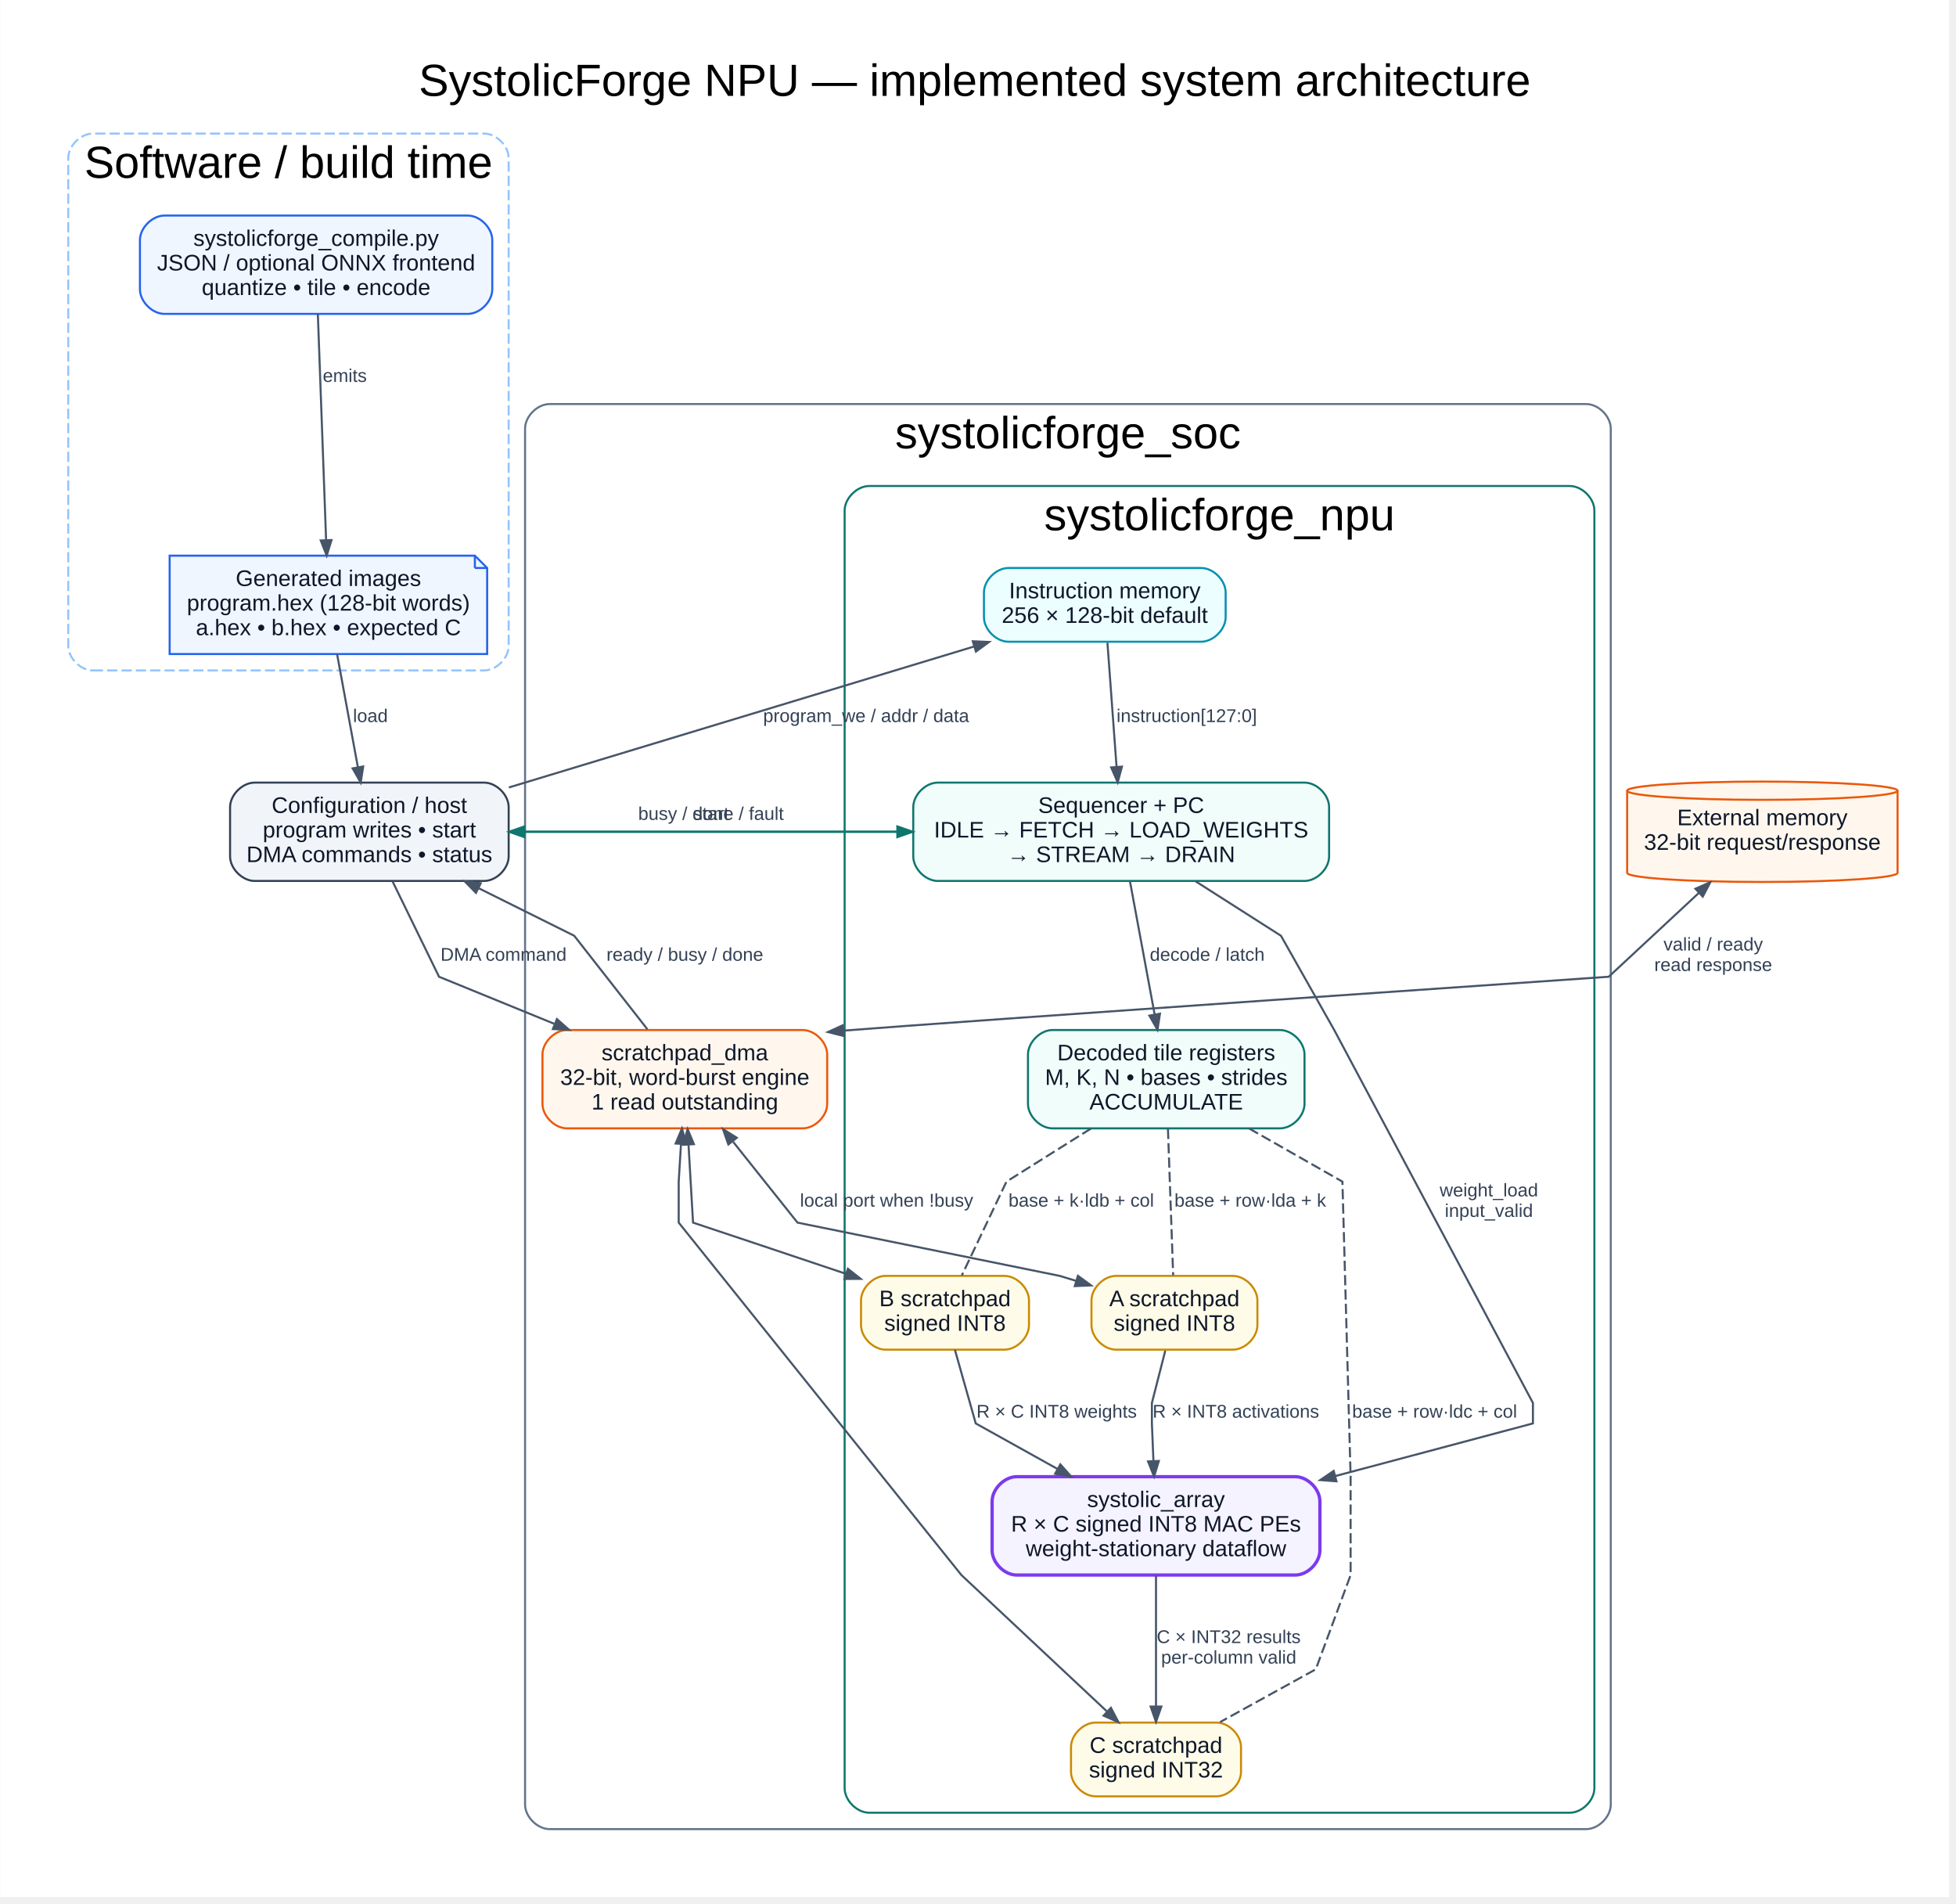
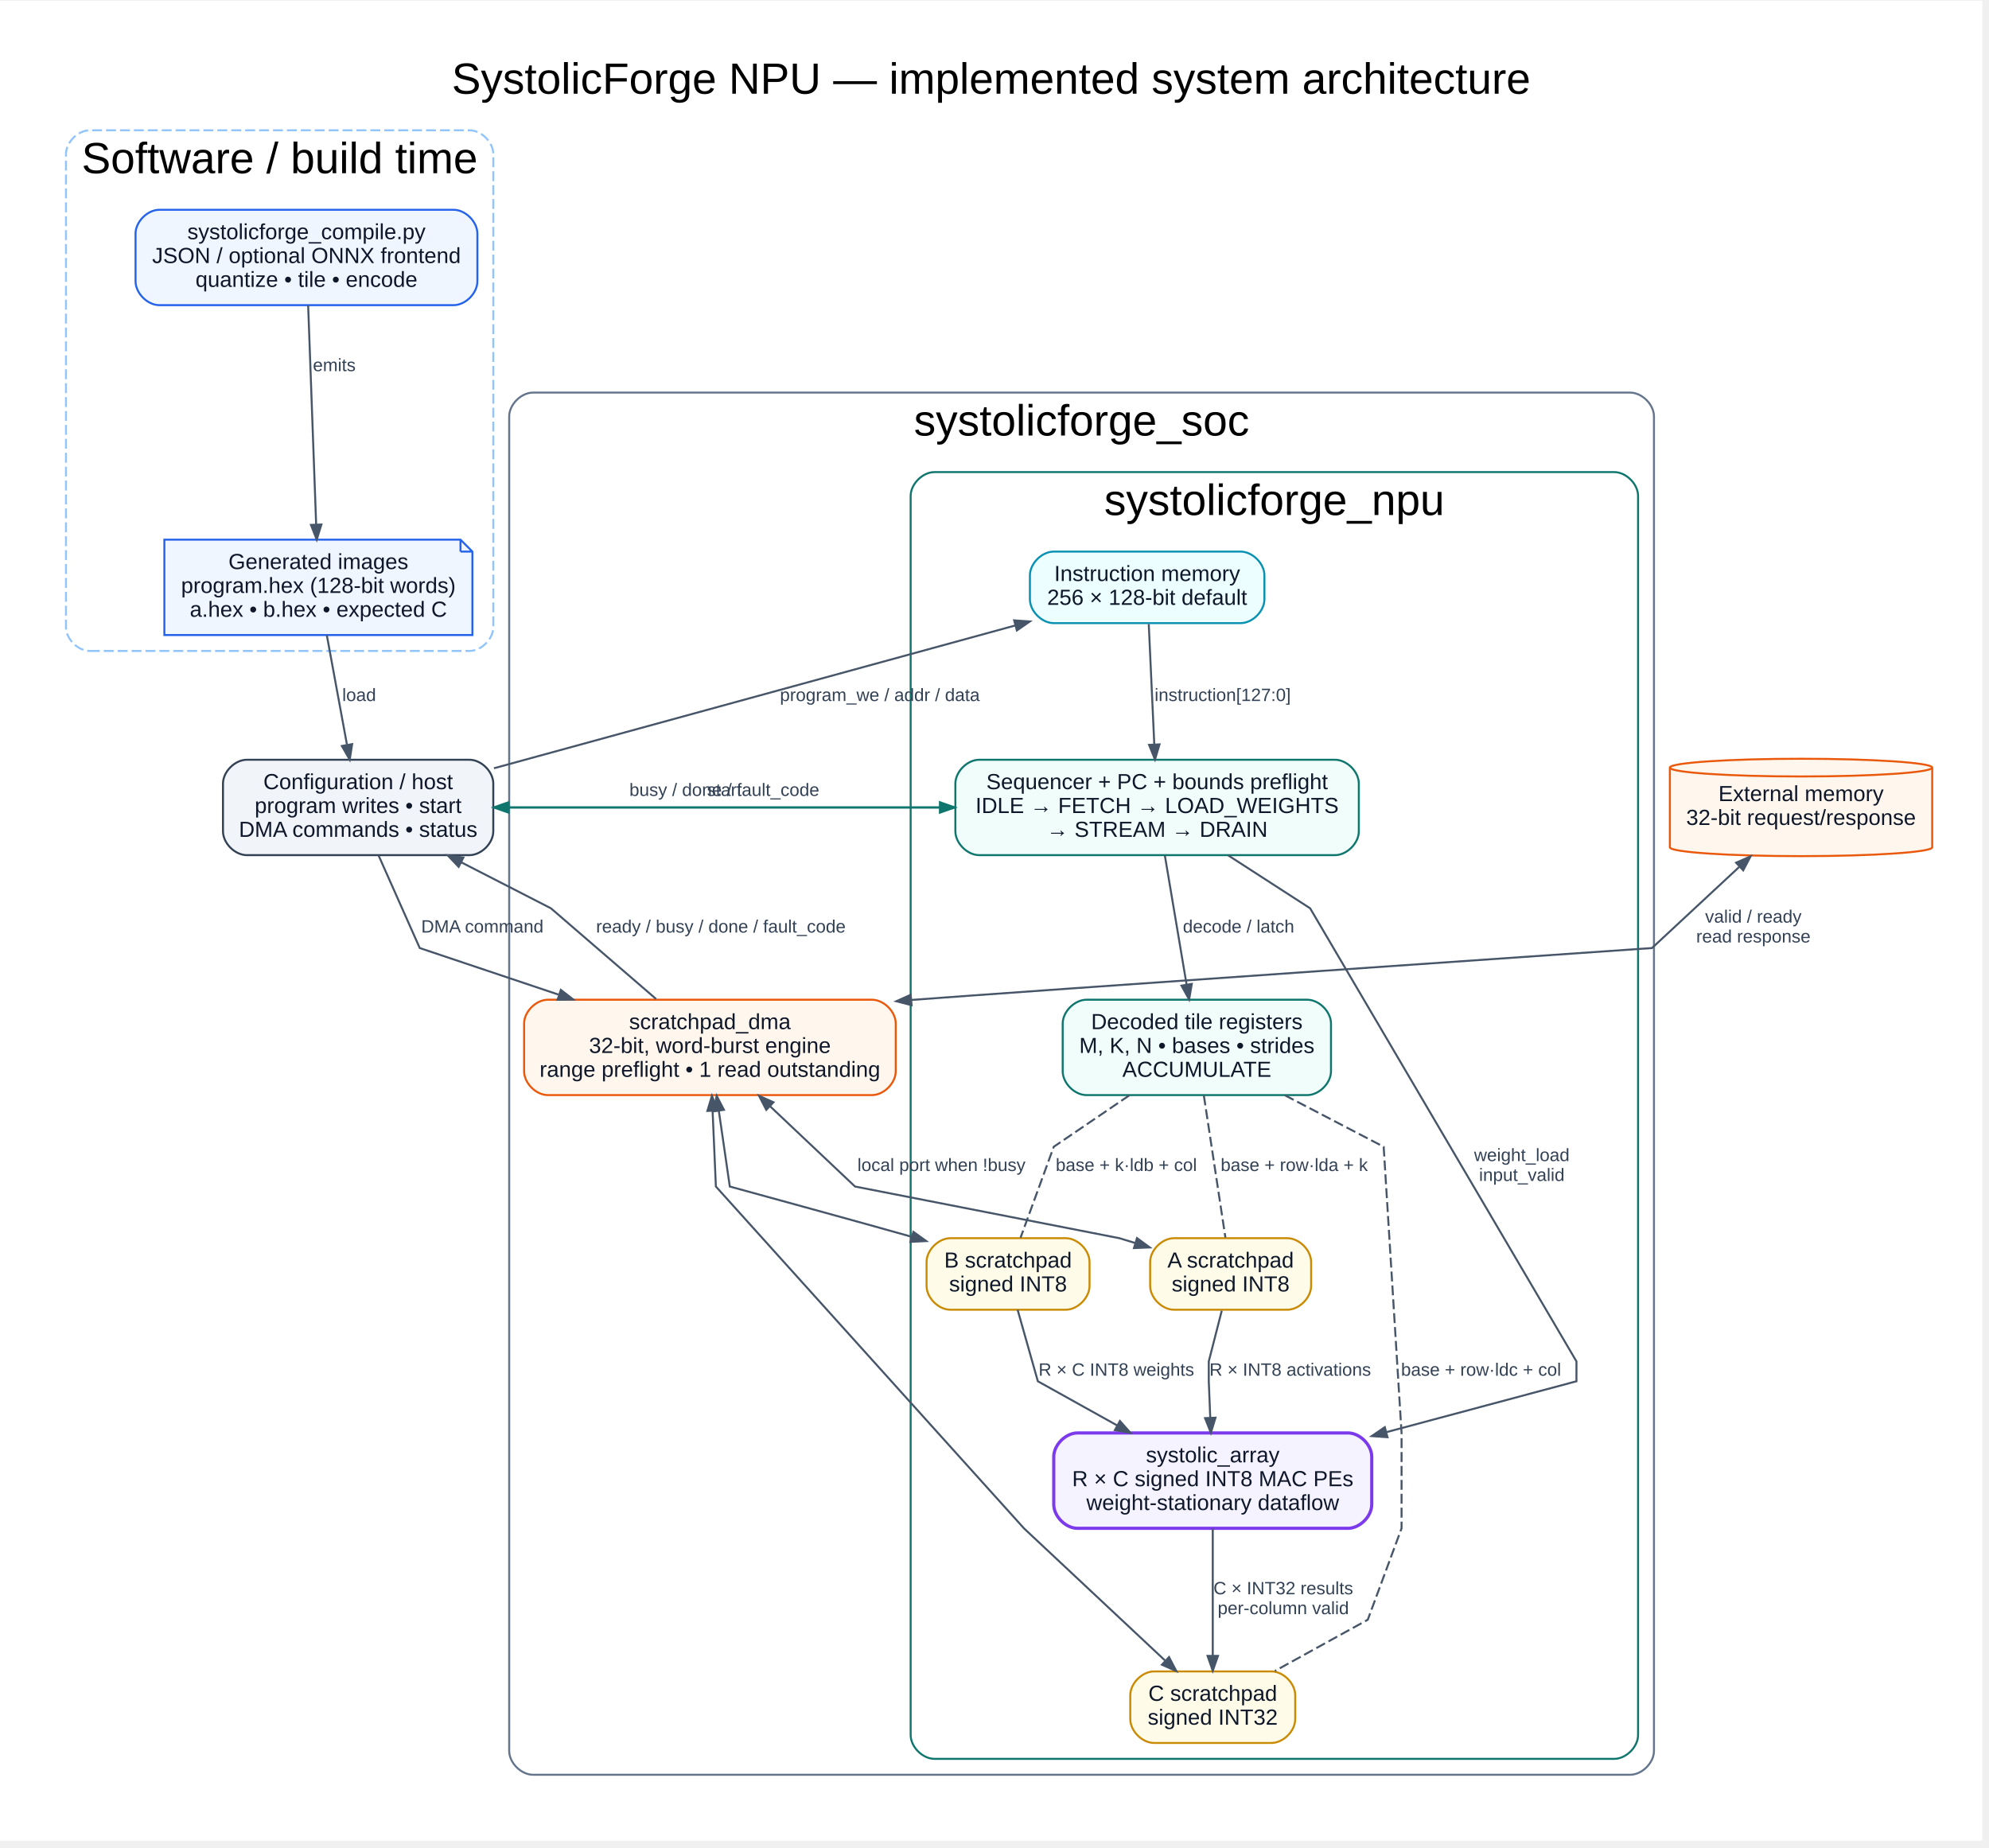
- <svg xmlns="http://www.w3.org/2000/svg" width="592pt" height="576pt" viewBox="0.00 0.00 591.86 576.00">
+ <svg xmlns="http://www.w3.org/2000/svg" width="620pt" height="576pt" viewBox="0.00 0.00 620.48 576.00">
  <g id="graph0" class="graph" transform="scale(0.62 0.62) rotate(0) translate(25.2 900.7)">
-     <polygon fill="white" stroke="transparent" points="-25.2,25.2 -25.2,-900.7 926.2,-900.7 926.2,25.2 -25.2,25.2" />
-     <text text-anchor="middle" x="450.5" y="-853.9" font-family="Arial" font-size="22.00">SystolicForge NPU — implemented system architecture</text>
+     <polygon fill="white" stroke="transparent" points="-25.2,25.2 -25.2,-900.7 972.2,-900.7 972.2,25.2 -25.2,25.2" />
+     <text text-anchor="middle" x="473.5" y="-853.9" font-family="Arial" font-size="22.00">SystolicForge NPU — implemented system architecture</text>
    <g id="clust1" class="cluster">
      <path fill="white" stroke="#93c5fd" stroke-dasharray="5,2" d="M20,-573.5C20,-573.5 211,-573.5 211,-573.5 217,-573.5 223,-579.5 223,-585.5 223,-585.5 223,-823.5 223,-823.5 223,-829.5 217,-835.5 211,-835.5 211,-835.5 20,-835.5 20,-835.5 14,-835.5 8,-829.5 8,-823.5 8,-823.5 8,-585.5 8,-585.5 8,-579.5 14,-573.5 20,-573.5" />
      <text text-anchor="middle" x="115.5" y="-813.9" font-family="Arial" font-size="22.00">Software / build time</text>
    </g>
    <g id="clust2" class="cluster">
-       <path fill="white" stroke="#64748b" d="M243,-8C243,-8 749,-8 749,-8 755,-8 761,-14 761,-20 761,-20 761,-691.5 761,-691.5 761,-697.5 755,-703.5 749,-703.5 749,-703.5 243,-703.5 243,-703.5 237,-703.5 231,-697.5 231,-691.5 231,-691.5 231,-20 231,-20 231,-14 237,-8 243,-8" />
-       <text text-anchor="middle" x="496" y="-681.9" font-family="Arial" font-size="22.00">systolicforge_soc</text>
+       <path fill="white" stroke="#64748b" d="M243,-8C243,-8 795,-8 795,-8 801,-8 807,-14 807,-20 807,-20 807,-691.5 807,-691.5 807,-697.5 801,-703.5 795,-703.5 795,-703.5 243,-703.5 243,-703.5 237,-703.5 231,-697.5 231,-691.5 231,-691.5 231,-20 231,-20 231,-14 237,-8 243,-8" />
+       <text text-anchor="middle" x="519" y="-681.9" font-family="Arial" font-size="22.00">systolicforge_soc</text>
    </g>
    <g id="clust3" class="cluster">
-       <path fill="white" stroke="#0f766e" d="M399,-16C399,-16 741,-16 741,-16 747,-16 753,-22 753,-28 753,-28 753,-651.5 753,-651.5 753,-657.5 747,-663.5 741,-663.5 741,-663.5 399,-663.5 399,-663.5 393,-663.5 387,-657.5 387,-651.5 387,-651.5 387,-28 387,-28 387,-22 393,-16 399,-16" />
-       <text text-anchor="middle" x="570" y="-641.9" font-family="Arial" font-size="22.00">systolicforge_npu</text>
+       <path fill="white" stroke="#0f766e" d="M445,-16C445,-16 787,-16 787,-16 793,-16 799,-22 799,-28 799,-28 799,-651.5 799,-651.5 799,-657.5 793,-663.5 787,-663.5 787,-663.5 445,-663.5 445,-663.5 439,-663.5 433,-657.5 433,-651.5 433,-651.5 433,-28 433,-28 433,-22 439,-16 445,-16" />
+       <text text-anchor="middle" x="616" y="-641.9" font-family="Arial" font-size="22.00">systolicforge_npu</text>
    </g>
    <g id="node1" class="node">
      <path fill="#eff6ff" stroke="#2563eb" d="M203,-795.5C203,-795.5 55,-795.5 55,-795.5 49,-795.5 43,-789.5 43,-783.5 43,-783.5 43,-759.5 43,-759.5 43,-753.5 49,-747.5 55,-747.5 55,-747.5 203,-747.5 203,-747.5 209,-747.5 215,-753.5 215,-759.5 215,-759.5 215,-783.5 215,-783.5 215,-789.5 209,-795.5 203,-795.5" />
      <text text-anchor="middle" x="129" y="-780.7" font-family="Arial" font-size="11.00" fill="#0f172a">systolicforge_compile.py</text>
      <text text-anchor="middle" x="129" y="-768.7" font-family="Arial" font-size="11.00" fill="#0f172a">JSON / optional ONNX frontend</text>
      <text text-anchor="middle" x="129" y="-756.7" font-family="Arial" font-size="11.00" fill="#0f172a">quantize • tile • encode</text>
    </g>
    <g id="node2" class="node">
      <polygon fill="#eff6ff" stroke="#2563eb" points="206.5,-629.5 57.5,-629.5 57.5,-581.5 212.5,-581.5 212.5,-623.5 206.5,-629.5" />
      <polyline fill="none" stroke="#2563eb" points="206.5,-629.5 206.5,-623.5 " />
      <polyline fill="none" stroke="#2563eb" points="212.5,-623.5 206.5,-623.5 " />
      <text text-anchor="middle" x="135" y="-614.7" font-family="Arial" font-size="11.00" fill="#0f172a">Generated images</text>
      <text text-anchor="middle" x="135" y="-602.7" font-family="Arial" font-size="11.00" fill="#0f172a">program.hex (128-bit words)</text>
      <text text-anchor="middle" x="135" y="-590.7" font-family="Arial" font-size="11.00" fill="#0f172a">a.hex • b.hex • expected C</text>
    </g>
    <g id="edge1" class="edge">
      <path fill="none" stroke="#475569" d="M129.85,-747.35C130.9,-718.54 132.7,-669.23 133.87,-637.26" />
      <polygon fill="#475569" stroke="#475569" points="136.51,-637.12 134.16,-629.53 131.26,-636.93 136.51,-637.12" />
      <text text-anchor="middle" x="143" y="-714.3" font-family="Arial" font-size="9.00" fill="#334155">emits</text>
    </g>
    <g id="node11" class="node">
      <path fill="#f1f5f9" stroke="#334155" d="M211,-518.75C211,-518.75 99,-518.75 99,-518.75 93,-518.75 87,-512.75 87,-506.75 87,-506.75 87,-482.75 87,-482.75 87,-476.75 93,-470.75 99,-470.75 99,-470.75 211,-470.75 211,-470.75 217,-470.75 223,-476.75 223,-482.75 223,-482.75 223,-506.75 223,-506.75 223,-512.75 217,-518.75 211,-518.75" />
      <text text-anchor="middle" x="155" y="-503.95" font-family="Arial" font-size="11.00" fill="#0f172a">Configuration / host</text>
      <text text-anchor="middle" x="155" y="-491.95" font-family="Arial" font-size="11.00" fill="#0f172a">program writes • start</text>
      <text text-anchor="middle" x="155" y="-479.95" font-family="Arial" font-size="11.00" fill="#0f172a">DMA commands • status</text>
    </g>
    <g id="edge11" class="edge">
      <path fill="none" stroke="#475569" d="M139.24,-581.44C142.18,-565.43 146.14,-543.94 149.35,-526.48" />
      <polygon fill="#475569" stroke="#475569" points="151.99,-526.63 150.76,-518.78 146.83,-525.68 151.99,-526.63" />
      <text text-anchor="middle" x="155.5" y="-548.3" font-family="Arial" font-size="9.00" fill="#334155">load</text>
    </g>
    <g id="node3" class="node">
-       <path fill="#fff7ed" stroke="#ea580c" d="M366.5,-398C366.5,-398 251.5,-398 251.5,-398 245.5,-398 239.5,-392 239.5,-386 239.5,-386 239.5,-362 239.5,-362 239.5,-356 245.5,-350 251.5,-350 251.5,-350 366.5,-350 366.5,-350 372.5,-350 378.5,-356 378.5,-362 378.5,-362 378.5,-386 378.5,-386 378.5,-392 372.5,-398 366.5,-398" />
-       <text text-anchor="middle" x="309" y="-383.2" font-family="Arial" font-size="11.00" fill="#0f172a">scratchpad_dma</text>
-       <text text-anchor="middle" x="309" y="-371.2" font-family="Arial" font-size="11.00" fill="#0f172a">32-bit, word-burst engine</text>
-       <text text-anchor="middle" x="309" y="-359.2" font-family="Arial" font-size="11.00" fill="#0f172a">1 read outstanding</text>
+       <path fill="#fff7ed" stroke="#ea580c" d="M413.5,-398C413.5,-398 250.5,-398 250.5,-398 244.5,-398 238.5,-392 238.5,-386 238.5,-386 238.5,-362 238.5,-362 238.5,-356 244.5,-350 250.5,-350 250.5,-350 413.5,-350 413.5,-350 419.5,-350 425.5,-356 425.5,-362 425.5,-362 425.5,-386 425.5,-386 425.5,-392 419.5,-398 413.5,-398" />
+       <text text-anchor="middle" x="332" y="-383.2" font-family="Arial" font-size="11.00" fill="#0f172a">scratchpad_dma</text>
+       <text text-anchor="middle" x="332" y="-371.2" font-family="Arial" font-size="11.00" fill="#0f172a">32-bit, word-burst engine</text>
+       <text text-anchor="middle" x="332" y="-359.2" font-family="Arial" font-size="11.00" fill="#0f172a">range preflight • 1 read outstanding</text>
    </g>
    <g id="node7" class="node">
-       <path fill="#fefce8" stroke="#ca8a04" d="M576.5,-278C576.5,-278 519.5,-278 519.5,-278 513.5,-278 507.5,-272 507.5,-266 507.5,-266 507.5,-254 507.5,-254 507.5,-248 513.5,-242 519.5,-242 519.5,-242 576.5,-242 576.5,-242 582.5,-242 588.5,-248 588.5,-254 588.5,-254 588.5,-266 588.5,-266 588.5,-272 582.5,-278 576.5,-278" />
-       <text text-anchor="middle" x="548" y="-263.2" font-family="Arial" font-size="11.00" fill="#0f172a">A scratchpad</text>
-       <text text-anchor="middle" x="548" y="-251.2" font-family="Arial" font-size="11.00" fill="#0f172a">signed INT8</text>
+       <path fill="#fefce8" stroke="#ca8a04" d="M622.5,-278C622.5,-278 565.5,-278 565.5,-278 559.5,-278 553.5,-272 553.5,-266 553.5,-266 553.5,-254 553.5,-254 553.5,-248 559.5,-242 565.5,-242 565.5,-242 622.5,-242 622.5,-242 628.5,-242 634.5,-248 634.5,-254 634.5,-254 634.5,-266 634.5,-266 634.5,-272 628.5,-278 622.5,-278" />
+       <text text-anchor="middle" x="594" y="-263.2" font-family="Arial" font-size="11.00" fill="#0f172a">A scratchpad</text>
+       <text text-anchor="middle" x="594" y="-251.2" font-family="Arial" font-size="11.00" fill="#0f172a">signed INT8</text>
    </g>
    <g id="edge18" class="edge">
-       <path fill="none" stroke="#475569" d="M332.59,-343.4C347.51,-324.68 364,-304 364,-304 364,-304 492,-278 492,-278 492,-278 495.13,-277.05 499.9,-275.6" />
-       <polygon fill="#475569" stroke="#475569" points="330.24,-342.14 327.62,-349.64 334.35,-345.41 330.24,-342.14" />
-       <polygon fill="#475569" stroke="#475569" points="500.89,-278.05 507.3,-273.35 499.36,-273.02 500.89,-278.05" />
-       <text text-anchor="middle" x="407.5" y="-311.8" font-family="Arial" font-size="9.00" fill="#334155">local port when !busy</text>
+       <path fill="none" stroke="#475569" d="M362.28,-344.37C382.35,-325.41 405,-304 405,-304 405,-304 538,-278 538,-278 538,-278 541.13,-277.05 545.9,-275.6" />
+       <polygon fill="#475569" stroke="#475569" points="360.36,-342.58 356.71,-349.64 363.97,-346.4 360.36,-342.58" />
+       <polygon fill="#475569" stroke="#475569" points="546.89,-278.05 553.3,-273.35 545.36,-273.02 546.89,-278.05" />
+       <text text-anchor="middle" x="448.5" y="-311.8" font-family="Arial" font-size="9.00" fill="#334155">local port when !busy</text>
    </g>
    <g id="node8" class="node">
-       <path fill="#fefce8" stroke="#ca8a04" d="M465,-278C465,-278 407,-278 407,-278 401,-278 395,-272 395,-266 395,-266 395,-254 395,-254 395,-248 401,-242 407,-242 407,-242 465,-242 465,-242 471,-242 477,-248 477,-254 477,-254 477,-266 477,-266 477,-272 471,-278 465,-278" />
-       <text text-anchor="middle" x="436" y="-263.2" font-family="Arial" font-size="11.00" fill="#0f172a">B scratchpad</text>
-       <text text-anchor="middle" x="436" y="-251.2" font-family="Arial" font-size="11.00" fill="#0f172a">signed INT8</text>
+       <path fill="#fefce8" stroke="#ca8a04" d="M511,-278C511,-278 453,-278 453,-278 447,-278 441,-272 441,-266 441,-266 441,-254 441,-254 441,-248 447,-242 453,-242 453,-242 511,-242 511,-242 517,-242 523,-248 523,-254 523,-254 523,-266 523,-266 523,-272 517,-278 511,-278" />
+       <text text-anchor="middle" x="482" y="-263.2" font-family="Arial" font-size="11.00" fill="#0f172a">B scratchpad</text>
+       <text text-anchor="middle" x="482" y="-251.2" font-family="Arial" font-size="11.00" fill="#0f172a">signed INT8</text>
    </g>
    <g id="edge19" class="edge">
-       <path fill="none" stroke="#475569" d="M310.8,-341.93C311.86,-323.62 313,-304 313,-304 313,-304 367.51,-285.83 387.63,-279.02" />
-       <polygon fill="#475569" stroke="#475569" points="308.17,-342 310.35,-349.64 313.41,-342.3 308.17,-342" />
-       <polygon fill="#475569" stroke="#475569" points="388.59,-281.47 394.84,-276.55 386.89,-276.5 388.59,-281.47" />
+       <path fill="none" stroke="#475569" d="M336.5,-341.93C339.16,-323.62 342,-304 342,-304 342,-304 410.26,-285.32 433.39,-278.74" />
+       <polygon fill="#475569" stroke="#475569" points="333.86,-341.84 335.39,-349.64 339.06,-342.59 333.86,-341.84" />
+       <polygon fill="#475569" stroke="#475569" points="434.38,-281.19 440.84,-276.55 432.9,-276.15 434.38,-281.19" />
    </g>
    <g id="node9" class="node">
-       <path fill="#fefce8" stroke="#ca8a04" d="M568.5,-60C568.5,-60 509.5,-60 509.5,-60 503.5,-60 497.5,-54 497.5,-48 497.5,-48 497.5,-36 497.5,-36 497.5,-30 503.5,-24 509.5,-24 509.5,-24 568.5,-24 568.5,-24 574.5,-24 580.5,-30 580.5,-36 580.5,-36 580.5,-48 580.5,-48 580.5,-54 574.5,-60 568.5,-60" />
-       <text text-anchor="middle" x="539" y="-45.2" font-family="Arial" font-size="11.00" fill="#0f172a">C scratchpad</text>
-       <text text-anchor="middle" x="539" y="-33.2" font-family="Arial" font-size="11.00" fill="#0f172a">signed INT32</text>
+       <path fill="#fefce8" stroke="#ca8a04" d="M614.5,-60C614.5,-60 555.5,-60 555.5,-60 549.5,-60 543.5,-54 543.5,-48 543.5,-48 543.5,-36 543.5,-36 543.5,-30 549.5,-24 555.5,-24 555.5,-24 614.5,-24 614.5,-24 620.5,-24 626.5,-30 626.5,-36 626.5,-36 626.5,-48 626.5,-48 626.5,-54 620.5,-60 614.5,-60" />
+       <text text-anchor="middle" x="585" y="-45.2" font-family="Arial" font-size="11.00" fill="#0f172a">C scratchpad</text>
+       <text text-anchor="middle" x="585" y="-33.2" font-family="Arial" font-size="11.00" fill="#0f172a">signed INT32</text>
    </g>
    <g id="edge20" class="edge">
-       <path fill="none" stroke="#475569" d="M307.12,-342.24C306.51,-332.4 306,-324 306,-324 306,-324 306,-304 306,-304 306,-304 444,-132 444,-132 444,-132 486.78,-91.93 514.92,-65.56" />
-       <polygon fill="#475569" stroke="#475569" points="304.51,-342.61 307.59,-349.93 309.75,-342.29 304.51,-342.61" />
-       <polygon fill="#475569" stroke="#475569" points="517,-67.2 520.68,-60.16 513.42,-63.37 517,-67.2" />
+       <path fill="none" stroke="#475569" d="M333.35,-341.93C334.15,-323.62 335,-304 335,-304 335,-304 490,-132 490,-132 490,-132 532.78,-91.93 560.92,-65.56" />
+       <polygon fill="#475569" stroke="#475569" points="330.72,-342.03 333.02,-349.64 335.96,-342.26 330.72,-342.03" />
+       <polygon fill="#475569" stroke="#475569" points="563,-67.2 566.68,-60.16 559.42,-63.37 563,-67.2" />
    </g>
    <g id="edge16" class="edge">
-       <path fill="none" stroke="#475569" d="M290.72,-398.36C275.05,-418.38 255,-444 255,-444 255,-444 232.11,-455.39 208.23,-467.27" />
-       <polygon fill="#475569" stroke="#475569" points="207.03,-464.93 201.49,-470.62 209.37,-469.63 207.03,-464.93" />
-       <text text-anchor="middle" x="309" y="-431.8" font-family="Arial" font-size="9.00" fill="#334155">ready / busy / done</text>
+       <path fill="none" stroke="#475569" d="M304.92,-398.36C281.71,-418.38 252,-444 252,-444 252,-444 229.98,-455.29 206.93,-467.12" />
+       <polygon fill="#475569" stroke="#475569" points="205.57,-464.86 200.09,-470.62 207.96,-469.54 205.57,-464.86" />
+       <text text-anchor="middle" x="337.5" y="-431.8" font-family="Arial" font-size="9.00" fill="#334155">ready / busy / done / fault_code</text>
    </g>
    <g id="node4" class="node">
-       <path fill="#ecfeff" stroke="#0891b2" d="M561,-623.5C561,-623.5 467,-623.5 467,-623.5 461,-623.5 455,-617.5 455,-611.5 455,-611.5 455,-599.5 455,-599.5 455,-593.5 461,-587.5 467,-587.5 467,-587.5 561,-587.5 561,-587.5 567,-587.5 573,-593.5 573,-599.5 573,-599.5 573,-611.5 573,-611.5 573,-617.5 567,-623.5 561,-623.5" />
-       <text text-anchor="middle" x="514" y="-608.7" font-family="Arial" font-size="11.00" fill="#0f172a">Instruction memory</text>
-       <text text-anchor="middle" x="514" y="-596.7" font-family="Arial" font-size="11.00" fill="#0f172a">256 × 128-bit default</text>
+       <path fill="#ecfeff" stroke="#0891b2" d="M599,-623.5C599,-623.5 505,-623.5 505,-623.5 499,-623.5 493,-617.5 493,-611.5 493,-611.5 493,-599.5 493,-599.5 493,-593.5 499,-587.5 505,-587.5 505,-587.5 599,-587.5 599,-587.5 605,-587.5 611,-593.5 611,-599.5 611,-599.5 611,-611.5 611,-611.5 611,-617.5 605,-623.5 599,-623.5" />
+       <text text-anchor="middle" x="552" y="-608.7" font-family="Arial" font-size="11.00" fill="#0f172a">Instruction memory</text>
+       <text text-anchor="middle" x="552" y="-596.7" font-family="Arial" font-size="11.00" fill="#0f172a">256 × 128-bit default</text>
    </g>
    <g id="node5" class="node">
-       <path fill="#f0fdfa" stroke="#0f766e" d="M611.5,-518.75C611.5,-518.75 432.5,-518.75 432.5,-518.75 426.5,-518.75 420.5,-512.75 420.5,-506.75 420.5,-506.75 420.5,-482.75 420.5,-482.75 420.5,-476.75 426.5,-470.75 432.5,-470.75 432.5,-470.75 611.5,-470.75 611.5,-470.75 617.5,-470.75 623.5,-476.75 623.5,-482.75 623.5,-482.75 623.5,-506.75 623.5,-506.75 623.5,-512.75 617.5,-518.75 611.5,-518.75" />
-       <text text-anchor="middle" x="522" y="-503.95" font-family="Arial" font-size="11.00" fill="#0f172a">Sequencer + PC</text>
-       <text text-anchor="middle" x="522" y="-491.95" font-family="Arial" font-size="11.00" fill="#0f172a">IDLE → FETCH → LOAD_WEIGHTS</text>
-       <text text-anchor="middle" x="522" y="-479.95" font-family="Arial" font-size="11.00" fill="#0f172a">→ STREAM → DRAIN</text>
+       <path fill="#f0fdfa" stroke="#0f766e" d="M646.5,-518.75C646.5,-518.75 467.5,-518.75 467.5,-518.75 461.5,-518.75 455.5,-512.75 455.5,-506.75 455.5,-506.75 455.5,-482.75 455.5,-482.75 455.5,-476.75 461.5,-470.75 467.5,-470.75 467.5,-470.75 646.5,-470.75 646.5,-470.75 652.5,-470.75 658.5,-476.75 658.5,-482.75 658.5,-482.75 658.5,-506.75 658.5,-506.75 658.5,-512.75 652.5,-518.75 646.5,-518.75" />
+       <text text-anchor="middle" x="557" y="-503.95" font-family="Arial" font-size="11.00" fill="#0f172a">Sequencer + PC + bounds preflight</text>
+       <text text-anchor="middle" x="557" y="-491.95" font-family="Arial" font-size="11.00" fill="#0f172a">IDLE → FETCH → LOAD_WEIGHTS</text>
+       <text text-anchor="middle" x="557" y="-479.95" font-family="Arial" font-size="11.00" fill="#0f172a">→ STREAM → DRAIN</text>
    </g>
    <g id="edge2" class="edge">
-       <path fill="none" stroke="#475569" d="M515.29,-587.03C516.49,-570.7 518.31,-545.97 519.75,-526.37" />
-       <polygon fill="#475569" stroke="#475569" points="522.37,-526.54 520.3,-518.87 517.13,-526.15 522.37,-526.54" />
-       <text text-anchor="middle" x="554" y="-548.3" font-family="Arial" font-size="9.00" fill="#334155">instruction[127:0]</text>
+       <path fill="none" stroke="#475569" d="M552.8,-587.03C553.55,-570.7 554.69,-545.97 555.59,-526.37" />
+       <polygon fill="#475569" stroke="#475569" points="558.21,-526.48 555.94,-518.87 552.97,-526.24 558.21,-526.48" />
+       <text text-anchor="middle" x="590" y="-548.3" font-family="Arial" font-size="9.00" fill="#334155">instruction[127:0]</text>
    </g>
    <g id="node6" class="node">
-       <path fill="#f0fdfa" stroke="#0f766e" d="M599.5,-398C599.5,-398 488.5,-398 488.5,-398 482.5,-398 476.5,-392 476.5,-386 476.5,-386 476.5,-362 476.5,-362 476.5,-356 482.5,-350 488.5,-350 488.5,-350 599.5,-350 599.5,-350 605.5,-350 611.5,-356 611.5,-362 611.5,-362 611.5,-386 611.5,-386 611.5,-392 605.5,-398 599.5,-398" />
-       <text text-anchor="middle" x="544" y="-383.2" font-family="Arial" font-size="11.00" fill="#0f172a">Decoded tile registers</text>
-       <text text-anchor="middle" x="544" y="-371.2" font-family="Arial" font-size="11.00" fill="#0f172a">M, K, N • bases • strides</text>
-       <text text-anchor="middle" x="544" y="-359.2" font-family="Arial" font-size="11.00" fill="#0f172a">ACCUMULATE</text>
+       <path fill="#f0fdfa" stroke="#0f766e" d="M632.5,-398C632.5,-398 521.5,-398 521.5,-398 515.5,-398 509.5,-392 509.5,-386 509.5,-386 509.5,-362 509.5,-362 509.5,-356 515.5,-350 521.5,-350 521.5,-350 632.5,-350 632.5,-350 638.5,-350 644.5,-356 644.5,-362 644.5,-362 644.5,-386 644.5,-386 644.5,-392 638.5,-398 632.5,-398" />
+       <text text-anchor="middle" x="577" y="-383.2" font-family="Arial" font-size="11.00" fill="#0f172a">Decoded tile registers</text>
+       <text text-anchor="middle" x="577" y="-371.2" font-family="Arial" font-size="11.00" fill="#0f172a">M, K, N • bases • strides</text>
+       <text text-anchor="middle" x="577" y="-359.2" font-family="Arial" font-size="11.00" fill="#0f172a">ACCUMULATE</text>
    </g>
    <g id="edge3" class="edge">
-       <path fill="none" stroke="#475569" d="M526.29,-470.57C529.73,-452.02 534.58,-425.84 538.34,-405.57" />
-       <polygon fill="#475569" stroke="#475569" points="540.93,-405.97 539.72,-398.12 535.77,-405.02 540.93,-405.97" />
-       <text text-anchor="middle" x="564" y="-431.8" font-family="Arial" font-size="9.00" fill="#334155">decode / latch</text>
+       <path fill="none" stroke="#475569" d="M560.9,-470.57C564.03,-452.02 568.44,-425.84 571.85,-405.57" />
+       <polygon fill="#475569" stroke="#475569" points="574.45,-405.95 573.11,-398.12 569.27,-405.08 574.45,-405.95" />
+       <text text-anchor="middle" x="598" y="-431.8" font-family="Arial" font-size="9.00" fill="#334155">decode / latch</text>
    </g>
    <g id="node10" class="node">
-       <path fill="#f5f3ff" stroke="#7c3aed" stroke-width="1.6" d="M607,-180C607,-180 471,-180 471,-180 465,-180 459,-174 459,-168 459,-168 459,-144 459,-144 459,-138 465,-132 471,-132 471,-132 607,-132 607,-132 613,-132 619,-138 619,-144 619,-144 619,-168 619,-168 619,-174 613,-180 607,-180" />
-       <text text-anchor="middle" x="539" y="-165.2" font-family="Arial" font-size="11.00" fill="#0f172a">systolic_array</text>
-       <text text-anchor="middle" x="539" y="-153.2" font-family="Arial" font-size="11.00" fill="#0f172a">R × C signed INT8 MAC PEs</text>
-       <text text-anchor="middle" x="539" y="-141.2" font-family="Arial" font-size="11.00" fill="#0f172a">weight-stationary dataflow</text>
+       <path fill="#f5f3ff" stroke="#7c3aed" stroke-width="1.6" d="M653,-180C653,-180 517,-180 517,-180 511,-180 505,-174 505,-168 505,-168 505,-144 505,-144 505,-138 511,-132 517,-132 517,-132 653,-132 653,-132 659,-132 665,-138 665,-144 665,-144 665,-168 665,-168 665,-174 659,-180 653,-180" />
+       <text text-anchor="middle" x="585" y="-165.2" font-family="Arial" font-size="11.00" fill="#0f172a">systolic_array</text>
+       <text text-anchor="middle" x="585" y="-153.2" font-family="Arial" font-size="11.00" fill="#0f172a">R × C signed INT8 MAC PEs</text>
+       <text text-anchor="middle" x="585" y="-141.2" font-family="Arial" font-size="11.00" fill="#0f172a">weight-stationary dataflow</text>
    </g>
    <g id="edge7" class="edge">
-       <path fill="none" stroke="#475569" d="M558.26,-470.62C578.63,-457.63 600,-444 600,-444 600,-444 626,-398 626,-398 626,-398 723,-216 723,-216 723,-216 723,-206 723,-206 723,-206 673.92,-192.93 626.46,-180.29" />
-       <polygon fill="#475569" stroke="#475569" points="627.09,-177.74 619.17,-178.35 625.74,-182.82 627.09,-177.74" />
-       <text text-anchor="middle" x="701.5" y="-316.8" font-family="Arial" font-size="9.00" fill="#334155">weight_load</text>
-       <text text-anchor="middle" x="701.5" y="-306.8" font-family="Arial" font-size="9.00" fill="#334155">input_valid</text>
+       <path fill="none" stroke="#475569" d="M592.79,-470.62C612.9,-457.63 634,-444 634,-444 634,-444 768,-216 768,-216 768,-216 768,-206 768,-206 768,-206 719.56,-193.03 672.53,-180.44" />
+       <polygon fill="#475569" stroke="#475569" points="672.92,-177.83 665,-178.42 671.57,-182.9 672.92,-177.83" />
+       <text text-anchor="middle" x="740.5" y="-316.8" font-family="Arial" font-size="9.00" fill="#334155">weight_load</text>
+       <text text-anchor="middle" x="740.5" y="-306.8" font-family="Arial" font-size="9.00" fill="#334155">input_valid</text>
    </g>
    <g id="edge14" class="edge">
-       <path fill="none" stroke="#0f766e" d="M420.23,-494.75C360.23,-494.75 285.57,-494.75 230.77,-494.75" />
-       <polygon fill="#0f766e" stroke="#0f766e" points="230.67,-492.13 223.17,-494.75 230.67,-497.38 230.67,-492.13" />
-       <text text-anchor="middle" x="321.75" y="-500.55" font-family="Arial" font-size="9.00" fill="#334155">busy / done / fault</text>
+       <path fill="none" stroke="#0f766e" d="M455.22,-494.75C385.4,-494.75 294.26,-494.75 230.79,-494.75" />
+       <polygon fill="#0f766e" stroke="#0f766e" points="230.69,-492.13 223.19,-494.75 230.69,-497.38 230.69,-492.13" />
+       <text text-anchor="middle" x="339.25" y="-500.55" font-family="Arial" font-size="9.00" fill="#334155">busy / done / fault_code</text>
    </g>
    <g id="edge4" class="edge">
-       <path fill="none" stroke="#475569" stroke-dasharray="5,2" d="M544.83,-349.79C545.59,-328.52 546.7,-297.5 547.38,-278.32" />
-       <text text-anchor="middle" x="585" y="-311.8" font-family="Arial" font-size="9.00" fill="#334155">base + row·lda + k</text>
+       <path fill="none" stroke="#475569" stroke-dasharray="5,2" d="M580.52,-349.79C583.75,-328.52 588.46,-297.5 591.37,-278.32" />
+       <text text-anchor="middle" x="626" y="-311.8" font-family="Arial" font-size="9.00" fill="#334155">base + row·lda + k</text>
    </g>
    <g id="edge5" class="edge">
-       <path fill="none" stroke="#475569" stroke-dasharray="5,2" d="M507.28,-349.93C487.05,-337.23 466,-324 466,-324 466,-324 453.08,-296.87 444.2,-278.22" />
-       <text text-anchor="middle" x="502.5" y="-311.8" font-family="Arial" font-size="9.00" fill="#334155">base + k·ldb + col</text>
+       <path fill="none" stroke="#475569" stroke-dasharray="5,2" d="M543.11,-349.93C524.43,-337.23 505,-324 505,-324 505,-324 495.09,-296.87 488.28,-278.22" />
+       <text text-anchor="middle" x="541.5" y="-311.8" font-family="Arial" font-size="9.00" fill="#334155">base + k·ldb + col</text>
    </g>
    <g id="edge6" class="edge">
-       <path fill="none" stroke="#475569" stroke-dasharray="5,2" d="M584.48,-349.93C606.79,-337.23 630,-324 630,-324 630,-324 634,-180 634,-180 634,-180 634,-132 634,-132 634,-132 617,-86 617,-86 617,-86 591.98,-72.2 570.28,-60.24" />
-       <text text-anchor="middle" x="675" y="-208.8" font-family="Arial" font-size="9.00" fill="#334155">base + row·ldc + col</text>
+       <path fill="none" stroke="#475569" stroke-dasharray="5,2" d="M621.25,-349.93C645.63,-337.23 671,-324 671,-324 671,-324 680,-180 680,-180 680,-180 680,-132 680,-132 680,-132 663,-86 663,-86 663,-86 637.98,-72.2 616.28,-60.24" />
+       <text text-anchor="middle" x="720" y="-208.8" font-family="Arial" font-size="9.00" fill="#334155">base + row·ldc + col</text>
    </g>
    <g id="edge8" class="edge">
-       <path fill="none" stroke="#475569" d="M543.53,-241.51C540.48,-229.61 537,-216 537,-216 537,-216 537,-206 537,-206 537,-206 537.34,-197.6 537.74,-187.76" />
-       <polygon fill="#475569" stroke="#475569" points="540.38,-187.67 538.06,-180.07 535.13,-187.45 540.38,-187.67" />
-       <text text-anchor="middle" x="578" y="-208.8" font-family="Arial" font-size="9.00" fill="#334155">R × INT8 activations</text>
+       <path fill="none" stroke="#475569" d="M589.53,-241.51C586.48,-229.61 583,-216 583,-216 583,-216 583,-206 583,-206 583,-206 583.34,-197.6 583.74,-187.76" />
+       <polygon fill="#475569" stroke="#475569" points="586.38,-187.67 584.06,-180.07 581.13,-187.45 586.38,-187.67" />
+       <text text-anchor="middle" x="624" y="-208.8" font-family="Arial" font-size="9.00" fill="#334155">R × INT8 activations</text>
    </g>
    <g id="edge9" class="edge">
-       <path fill="none" stroke="#475569" d="M440.83,-241.94C445.21,-226.45 451,-206 451,-206 451,-206 470.34,-195.23 490.89,-183.79" />
-       <polygon fill="#475569" stroke="#475569" points="492.3,-186.01 497.58,-180.07 489.75,-181.42 492.3,-186.01" />
-       <text text-anchor="middle" x="490.5" y="-208.8" font-family="Arial" font-size="9.00" fill="#334155">R × C INT8 weights</text>
+       <path fill="none" stroke="#475569" d="M486.83,-241.94C491.21,-226.45 497,-206 497,-206 497,-206 516.34,-195.23 536.89,-183.79" />
+       <polygon fill="#475569" stroke="#475569" points="538.3,-186.01 543.58,-180.07 535.75,-181.42 538.3,-186.01" />
+       <text text-anchor="middle" x="536.5" y="-208.8" font-family="Arial" font-size="9.00" fill="#334155">R × C INT8 weights</text>
    </g>
    <g id="edge10" class="edge">
-       <path fill="none" stroke="#475569" d="M539,-131.79C539,-113.18 539,-87.1 539,-68.03" />
-       <polygon fill="#475569" stroke="#475569" points="541.63,-67.82 539,-60.32 536.38,-67.82 541.63,-67.82" />
-       <text text-anchor="middle" x="574.5" y="-98.8" font-family="Arial" font-size="9.00" fill="#334155">C × INT32 results</text>
-       <text text-anchor="middle" x="574.5" y="-88.8" font-family="Arial" font-size="9.00" fill="#334155">per-column valid</text>
+       <path fill="none" stroke="#475569" d="M585,-131.79C585,-113.18 585,-87.1 585,-68.03" />
+       <polygon fill="#475569" stroke="#475569" points="587.63,-67.82 585,-60.32 582.38,-67.82 587.63,-67.82" />
+       <text text-anchor="middle" x="620.5" y="-98.8" font-family="Arial" font-size="9.00" fill="#334155">C × INT32 results</text>
+       <text text-anchor="middle" x="620.5" y="-88.8" font-family="Arial" font-size="9.00" fill="#334155">per-column valid</text>
    </g>
    <g id="edge15" class="edge">
-       <path fill="none" stroke="#475569" d="M166.32,-470.52C176.21,-450.23 189,-424 189,-424 189,-424 216.53,-412.76 245.21,-401.05" />
-       <polygon fill="#475569" stroke="#475569" points="246.56,-403.33 252.51,-398.07 244.58,-398.47 246.56,-403.33" />
-       <text text-anchor="middle" x="220.5" y="-431.8" font-family="Arial" font-size="9.00" fill="#334155">DMA command</text>
+       <path fill="none" stroke="#475569" d="M165.32,-470.52C174.34,-450.23 186,-424 186,-424 186,-424 220.35,-412.47 255.72,-400.6" />
+       <polygon fill="#475569" stroke="#475569" points="257,-402.94 263.28,-398.07 255.33,-397.96 257,-402.94" />
+       <text text-anchor="middle" x="217.5" y="-431.8" font-family="Arial" font-size="9.00" fill="#334155">DMA command</text>
    </g>
    <g id="edge12" class="edge">
-       <path fill="none" stroke="#475569" d="M223.11,-516.38C288.47,-536.18 386.43,-565.86 450.28,-585.2" />
-       <polygon fill="#475569" stroke="#475569" points="449.57,-587.73 457.51,-587.39 451.09,-582.7 449.57,-587.73" />
-       <text text-anchor="middle" x="397.5" y="-548.3" font-family="Arial" font-size="9.00" fill="#334155">program_we / addr / data</text>
+       <path fill="none" stroke="#475569" d="M223.33,-514.47C296.84,-534.6 412.93,-566.41 485.66,-586.33" />
+       <polygon fill="#475569" stroke="#475569" points="485.07,-588.89 492.99,-588.34 486.45,-583.82 485.07,-588.89" />
+       <text text-anchor="middle" x="417.5" y="-548.3" font-family="Arial" font-size="9.00" fill="#334155">program_we / addr / data</text>
    </g>
    <g id="edge13" class="edge">
-       <path fill="none" stroke="#0f766e" d="M223.17,-494.75C276.25,-494.75 350.97,-494.75 412.42,-494.75" />
-       <polygon fill="#0f766e" stroke="#0f766e" points="412.73,-497.38 420.23,-494.75 412.73,-492.13 412.73,-497.38" />
-       <text text-anchor="middle" x="321.75" y="-500.55" font-family="Arial" font-size="9.00" fill="#334155">start</text>
+       <path fill="none" stroke="#0f766e" d="M223.19,-494.75C284.58,-494.75 375.87,-494.75 447.47,-494.75" />
+       <polygon fill="#0f766e" stroke="#0f766e" points="447.72,-497.38 455.22,-494.75 447.72,-492.13 447.72,-497.38" />
+       <text text-anchor="middle" x="339.25" y="-500.55" font-family="Arial" font-size="9.00" fill="#334155">start</text>
    </g>
    <g id="node12" class="node">
-       <path fill="#fff7ed" stroke="#ea580c" d="M901,-514.8C901,-517.26 871.42,-519.25 835,-519.25 798.58,-519.25 769,-517.26 769,-514.8 769,-514.8 769,-474.7 769,-474.7 769,-472.24 798.58,-470.25 835,-470.25 871.42,-470.25 901,-472.24 901,-474.7 901,-474.7 901,-514.8 901,-514.8" />
-       <path fill="none" stroke="#ea580c" d="M901,-514.8C901,-512.34 871.42,-510.34 835,-510.34 798.58,-510.34 769,-512.34 769,-514.8" />
-       <text text-anchor="middle" x="835" y="-497.95" font-family="Arial" font-size="11.00" fill="#0f172a">External memory</text>
-       <text text-anchor="middle" x="835" y="-485.95" font-family="Arial" font-size="11.00" fill="#0f172a">32-bit request/response</text>
+       <path fill="#fff7ed" stroke="#ea580c" d="M947,-514.8C947,-517.26 917.42,-519.25 881,-519.25 844.58,-519.25 815,-517.26 815,-514.8 815,-514.8 815,-474.7 815,-474.7 815,-472.24 844.58,-470.25 881,-470.25 917.42,-470.25 947,-472.24 947,-474.7 947,-474.7 947,-514.8 947,-514.8" />
+       <path fill="none" stroke="#ea580c" d="M947,-514.8C947,-512.34 917.42,-510.34 881,-510.34 844.58,-510.34 815,-512.34 815,-514.8" />
+       <text text-anchor="middle" x="881" y="-497.95" font-family="Arial" font-size="11.00" fill="#0f172a">External memory</text>
+       <text text-anchor="middle" x="881" y="-485.95" font-family="Arial" font-size="11.00" fill="#0f172a">32-bit request/response</text>
    </g>
    <g id="edge17" class="edge">
-       <path fill="none" stroke="#475569" d="M803.89,-464.81C783.27,-445.64 760,-424 760,-424 760,-424 440.12,-402 386.44,-397.7" />
-       <polygon fill="#475569" stroke="#475569" points="802.33,-466.95 809.61,-470.14 805.9,-463.11 802.33,-466.95" />
-       <polygon fill="#475569" stroke="#475569" points="386.57,-395.08 378.86,-397.01 386.09,-400.31 386.57,-395.08" />
-       <text text-anchor="middle" x="811" y="-436.8" font-family="Arial" font-size="9.00" fill="#334155">valid / ready</text>
-       <text text-anchor="middle" x="811" y="-426.8" font-family="Arial" font-size="9.00" fill="#334155">read response</text>
+       <path fill="none" stroke="#475569" d="M849.89,-464.81C829.27,-445.64 806,-424 806,-424 806,-424 486.96,-402 433.35,-397.88" />
+       <polygon fill="#475569" stroke="#475569" points="848.33,-466.95 855.61,-470.14 851.9,-463.11 848.33,-466.95" />
+       <polygon fill="#475569" stroke="#475569" points="433.47,-395.25 425.77,-397.23 433.02,-400.48 433.47,-395.25" />
+       <text text-anchor="middle" x="857" y="-436.8" font-family="Arial" font-size="9.00" fill="#334155">valid / ready</text>
+       <text text-anchor="middle" x="857" y="-426.8" font-family="Arial" font-size="9.00" fill="#334155">read response</text>
    </g>
  </g>
</svg>
